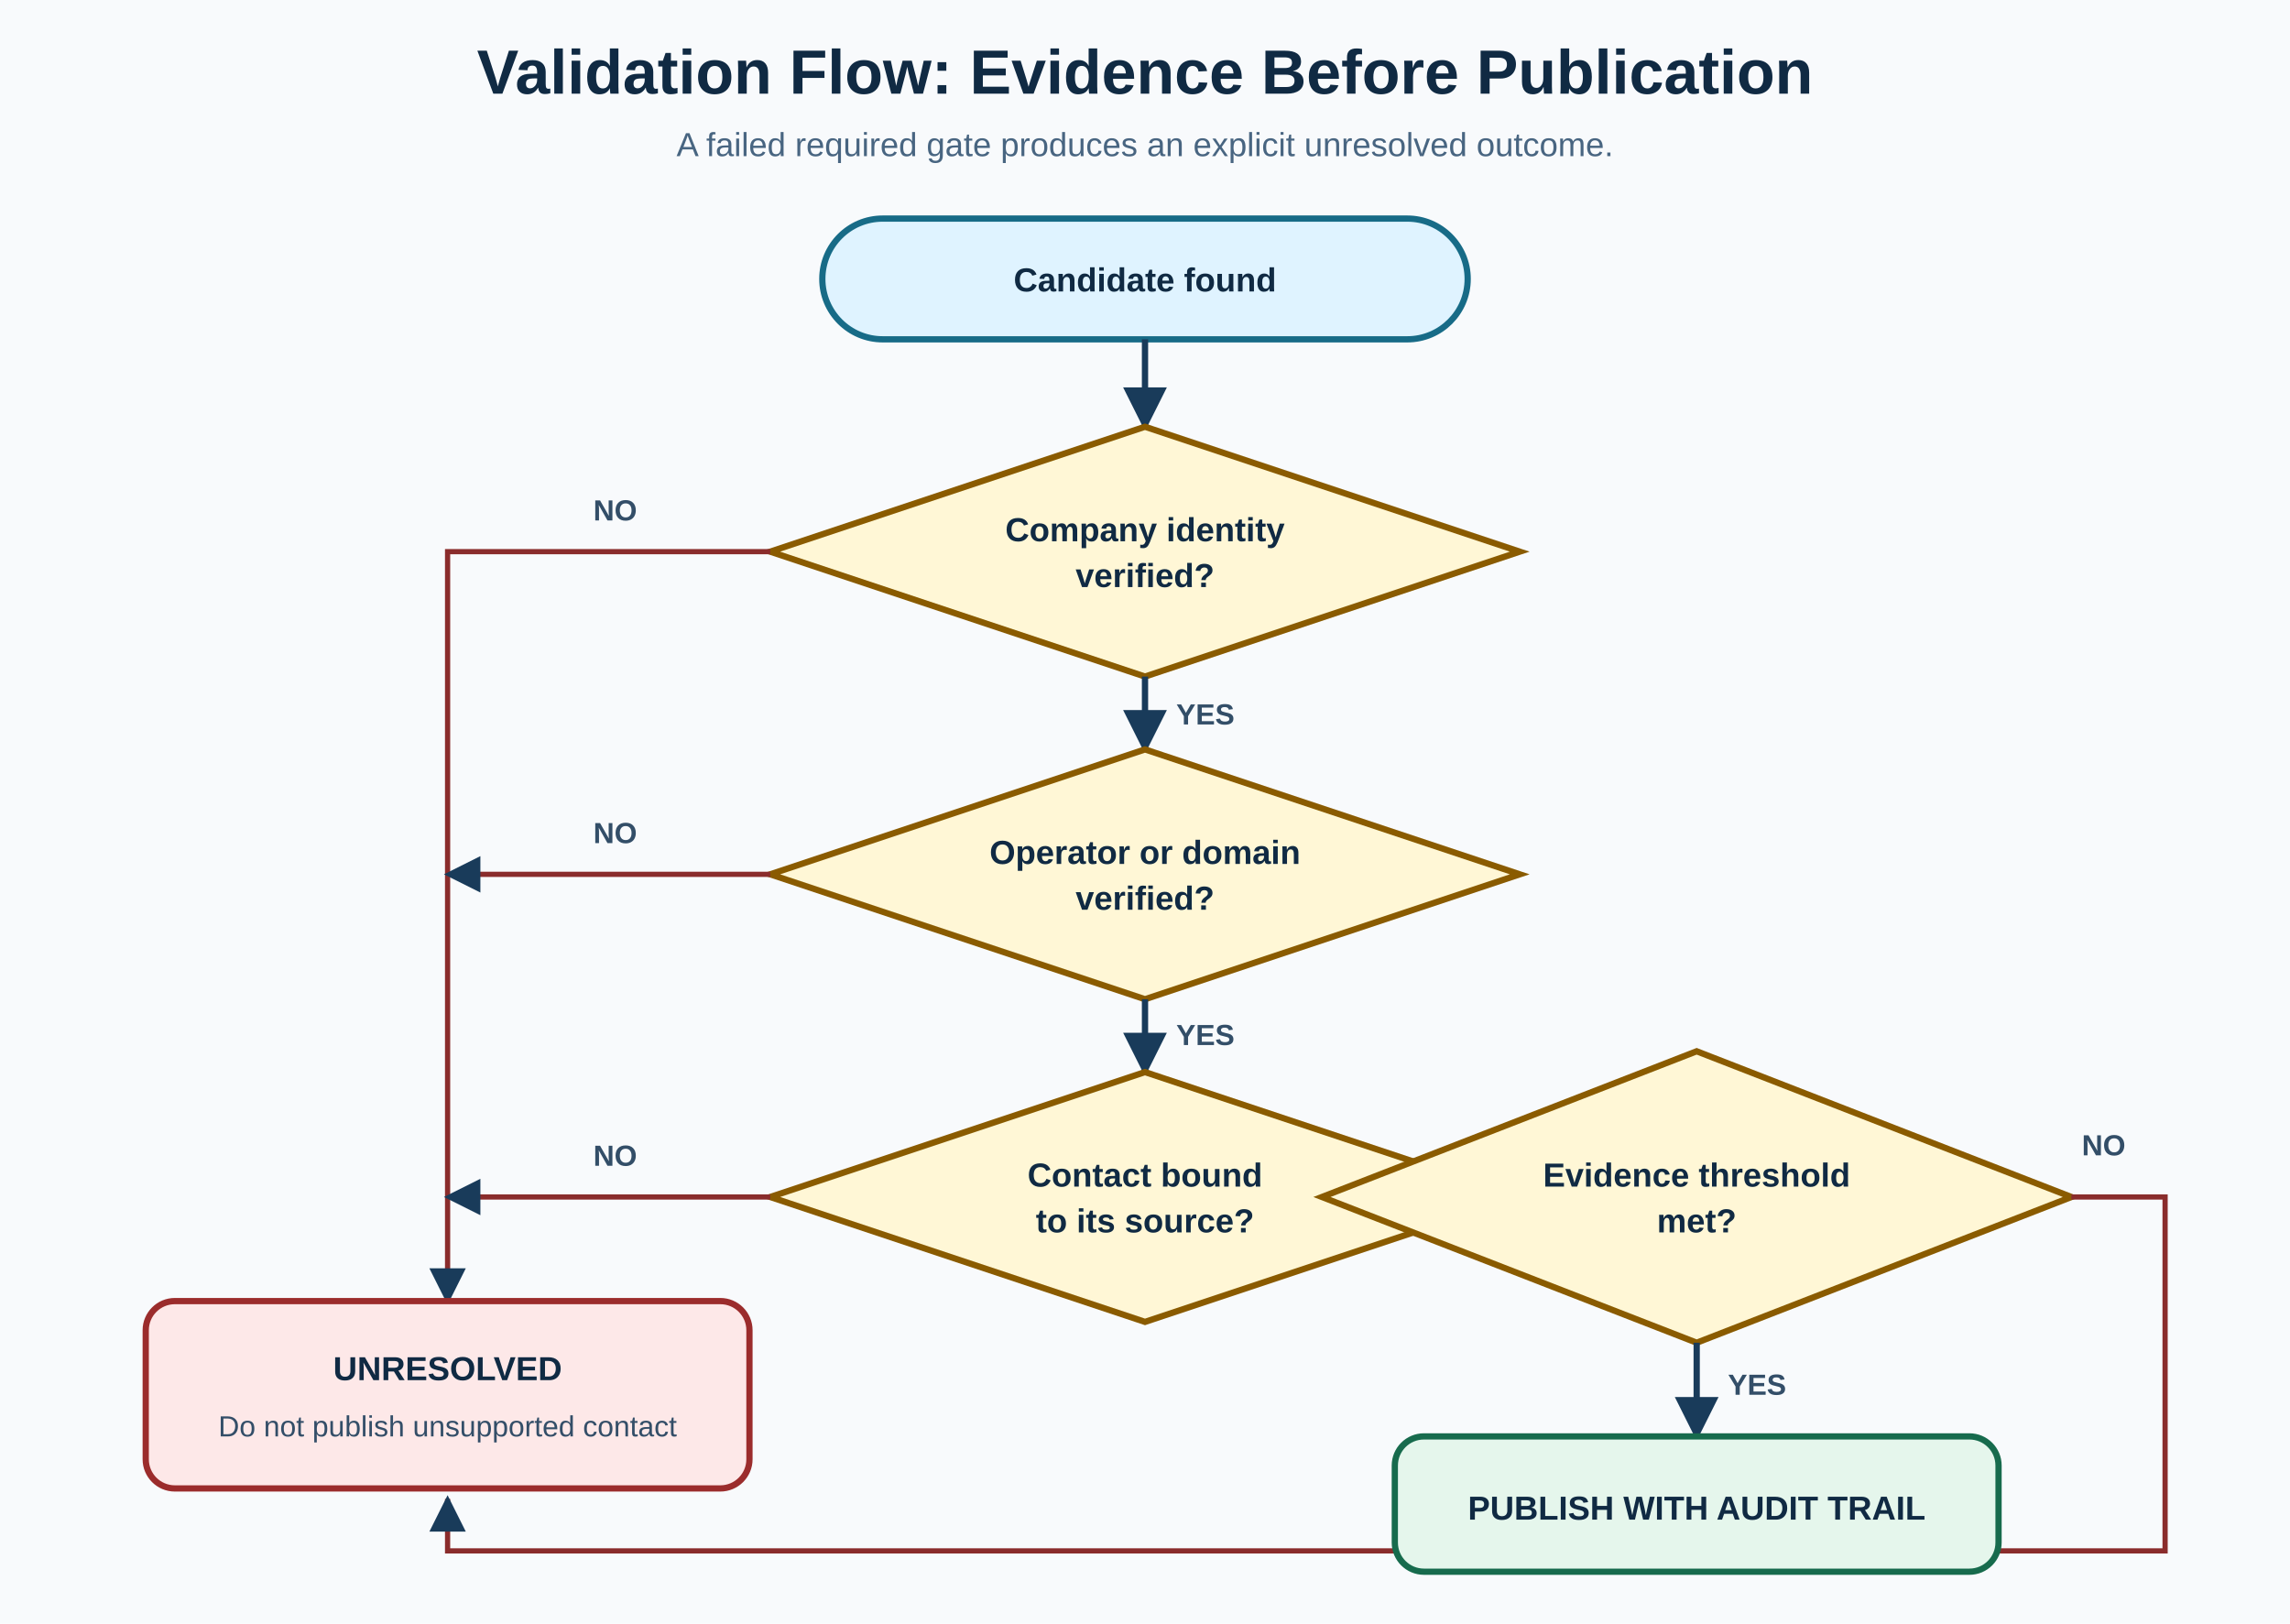
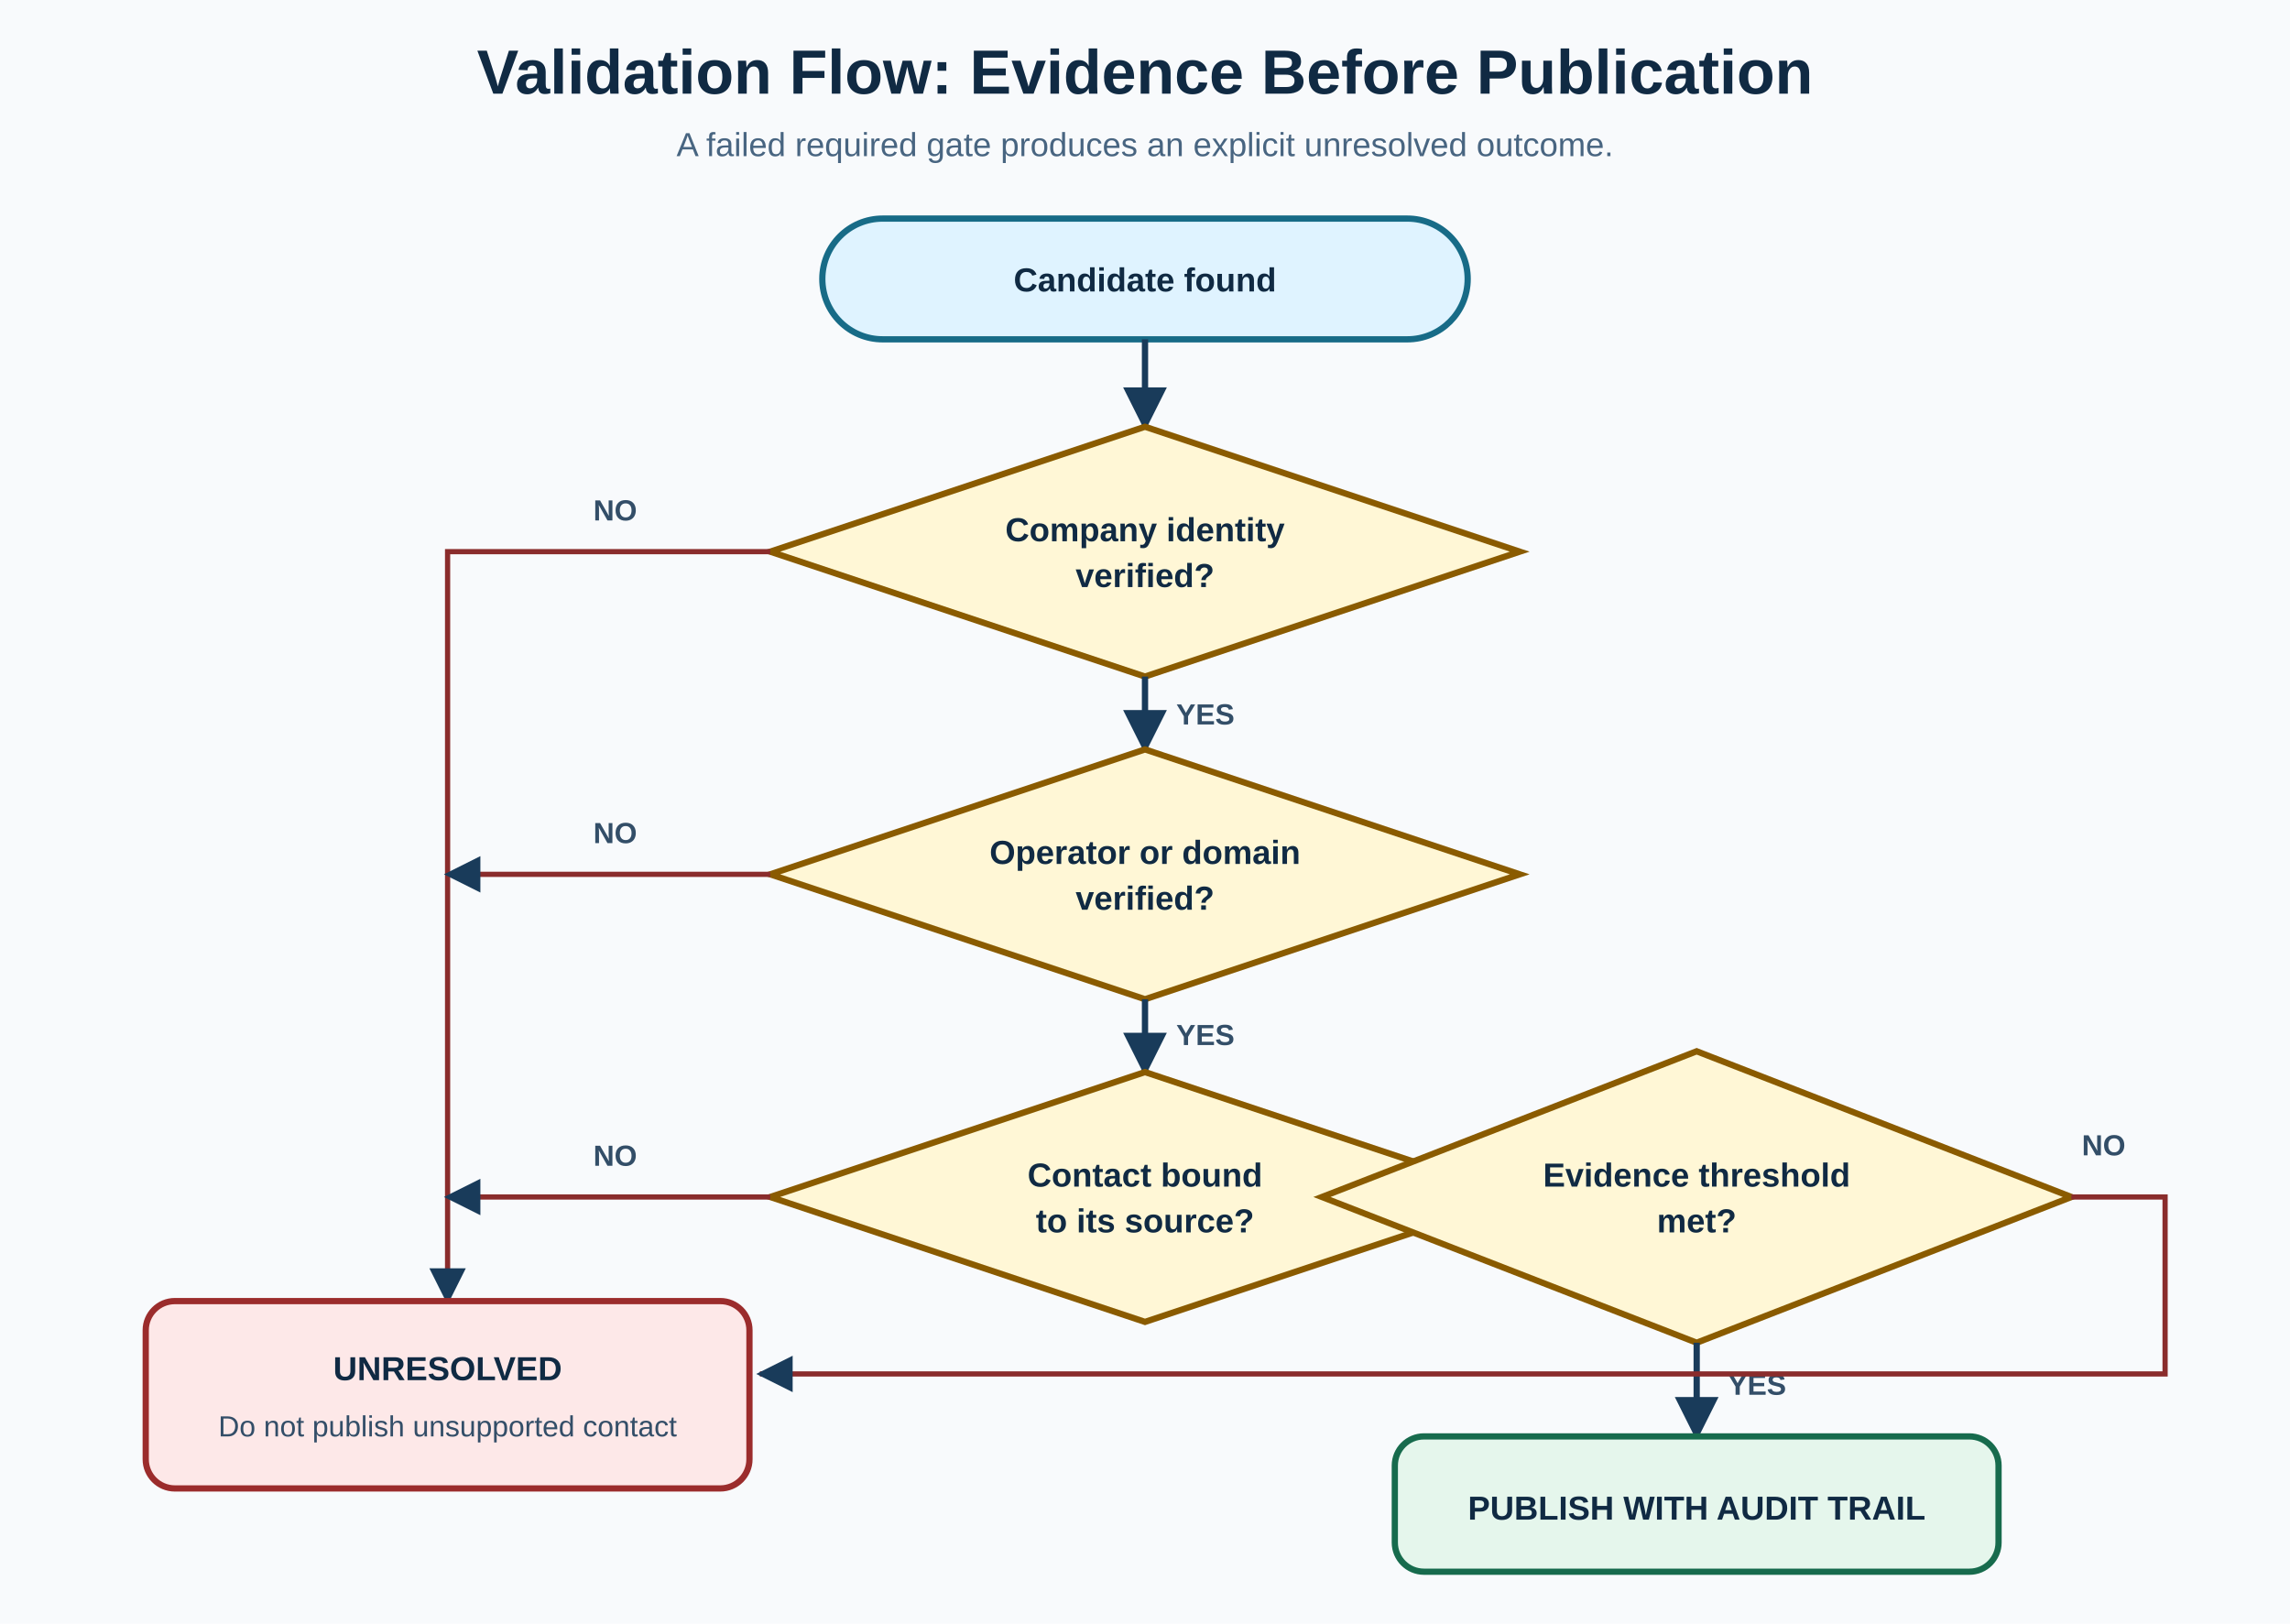
<svg xmlns="http://www.w3.org/2000/svg" width="1100" height="780" viewBox="0 0 1100 780" role="img" aria-labelledby="title desc">
  <defs>
    <marker id="arrow" viewBox="0 0 10 10" refX="9" refY="5" markerWidth="7" markerHeight="7" orient="auto">
      <path d="M0 0 L10 5 L0 10z" fill="#193b5a" />
    </marker>
    <style>
      .bg{fill:#f8fafc}.heading{font:700 30px Arial,sans-serif;fill:#102a43}.sub{font:16px Arial,sans-serif;fill:#486581}
      .start{fill:#dff3ff;stroke:#176b87;stroke-width:3}.decision{fill:#fff7d6;stroke:#8a5b00;stroke-width:3}
      .yes{fill:#e5f6ec;stroke:#176b4d;stroke-width:3}.no{fill:#fde8e8;stroke:#9b2c2c;stroke-width:3}
      .text{font:600 16px Arial,sans-serif;fill:#102a43;text-anchor:middle}.note{font:14px Arial,sans-serif;fill:#334e68;text-anchor:middle}
      .line{stroke:#193b5a;stroke-width:3;fill:none;marker-end:url(#arrow)}.branch{stroke:#8a2c2c;stroke-width:2.5;fill:none;marker-end:url(#arrow)}
      .tag{font:700 14px Arial,sans-serif;fill:#334e68}
    </style>
  </defs>
  <rect class="bg" width="1100" height="780" />
  <text class="heading" x="550" y="45" text-anchor="middle">Validation Flow: Evidence Before Publication</text>
  <text class="sub" x="550" y="75" text-anchor="middle">A failed required gate produces an explicit unresolved outcome.</text>
  <rect class="start" x="395" y="105" width="310" height="58" rx="29" />
  <text class="text" x="550" y="140">Candidate found</text>
  <path class="line" d="M550 163 V205" />
  <path class="decision" d="M550 205 L730 265 L550 325 L370 265 Z" />
  <text class="text" x="550" y="260">Company identity</text>
  <text class="text" x="550" y="282">verified?</text>
  <path class="line" d="M550 325 V360" />
  <text class="tag" x="565" y="348">YES</text>
  <path class="branch" d="M370 265 H215 V625" />
  <text class="tag" x="285" y="250">NO</text>
  <path class="decision" d="M550 360 L730 420 L550 480 L370 420 Z" />
  <text class="text" x="550" y="415">Operator or domain</text>
  <text class="text" x="550" y="437">verified?</text>
  <path class="line" d="M550 480 V515" />
  <text class="tag" x="565" y="502">YES</text>
  <path class="branch" d="M370 420 H215" />
  <text class="tag" x="285" y="405">NO</text>
  <path class="decision" d="M550 515 L730 575 L550 635 L370 575 Z" />
  <text class="text" x="550" y="570">Contact bound</text>
  <text class="text" x="550" y="592">to its source?</text>
  <path class="line" d="M730 575 H815" />
  <text class="tag" x="755" y="558">YES</text>
  <path class="branch" d="M370 575 H215" />
  <text class="tag" x="285" y="560">NO</text>
  <path class="decision" d="M815 505 L995 575 L815 645 L635 575 Z" />
  <text class="text" x="815" y="570">Evidence threshold</text>
  <text class="text" x="815" y="592">met?</text>
  <path class="line" d="M815 645 V690" />
  <text class="tag" x="830" y="670">YES</text>
-   <path class="branch" d="M995 575 H1040 V745 H215 V720" />
+   <path class="branch" d="M995 575 H1040 V660 H365" />
  <text class="tag" x="1000" y="555">NO</text>
  <rect class="no" x="70" y="625" width="290" height="90" rx="14" />
  <text class="text" x="215" y="663">UNRESOLVED</text>
  <text class="note" x="215" y="690">Do not publish unsupported contact</text>
  <rect class="yes" x="670" y="690" width="290" height="65" rx="14" />
  <text class="text" x="815" y="730">PUBLISH WITH AUDIT TRAIL</text>
</svg>
